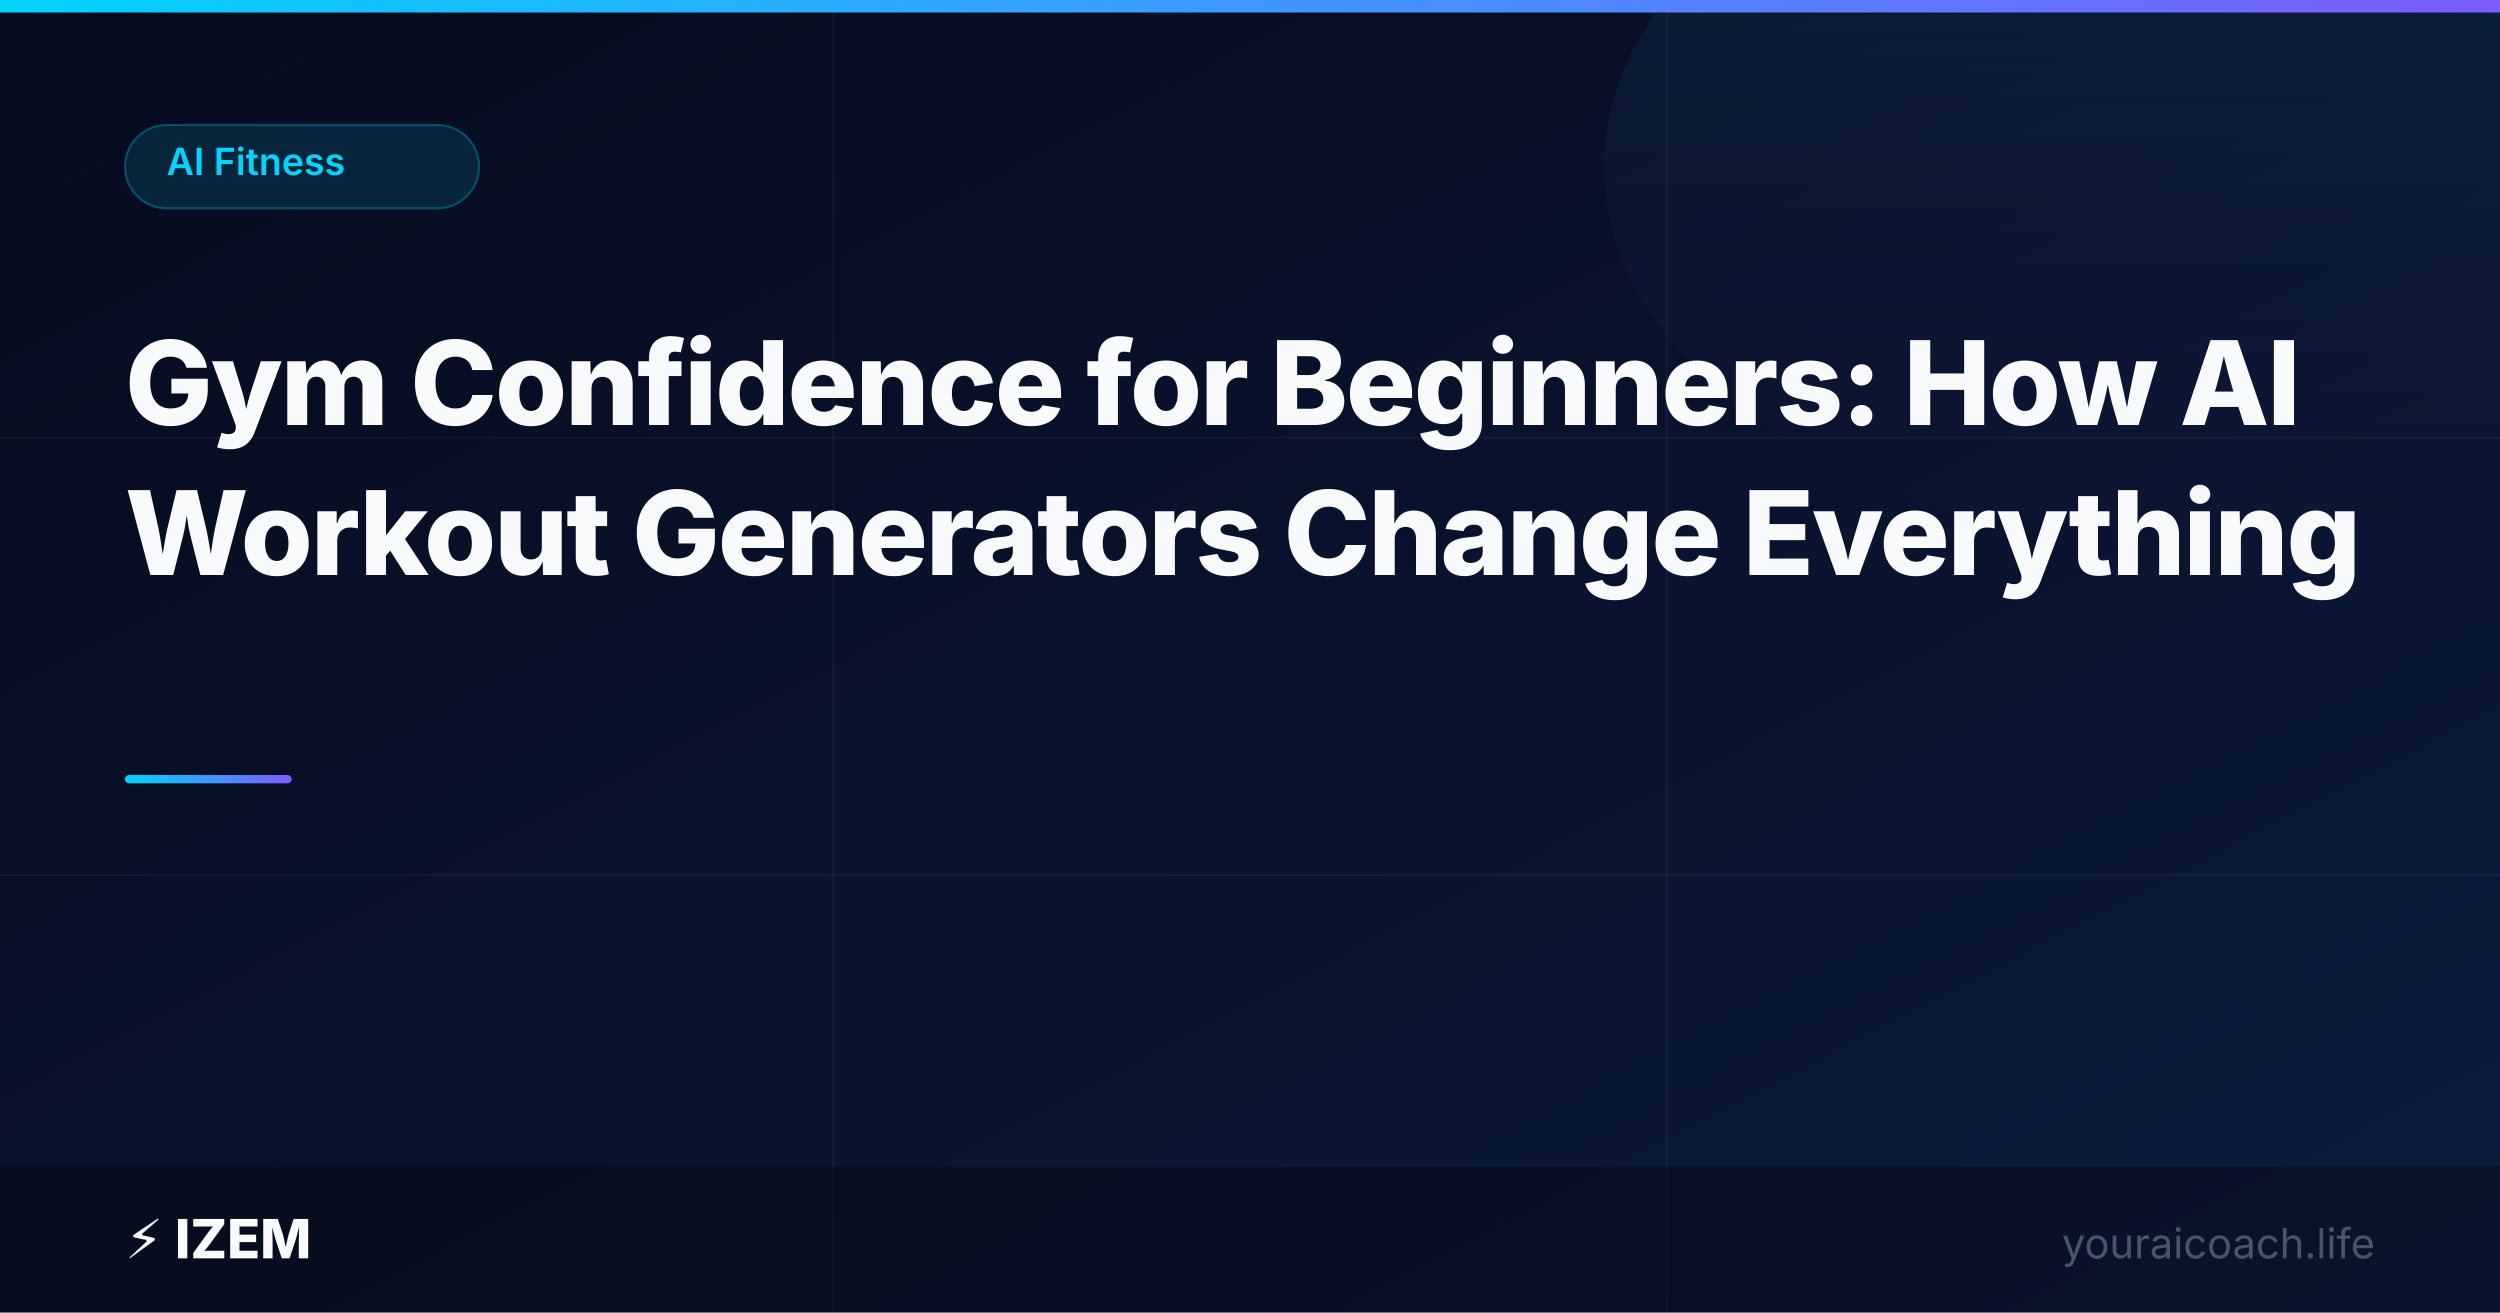
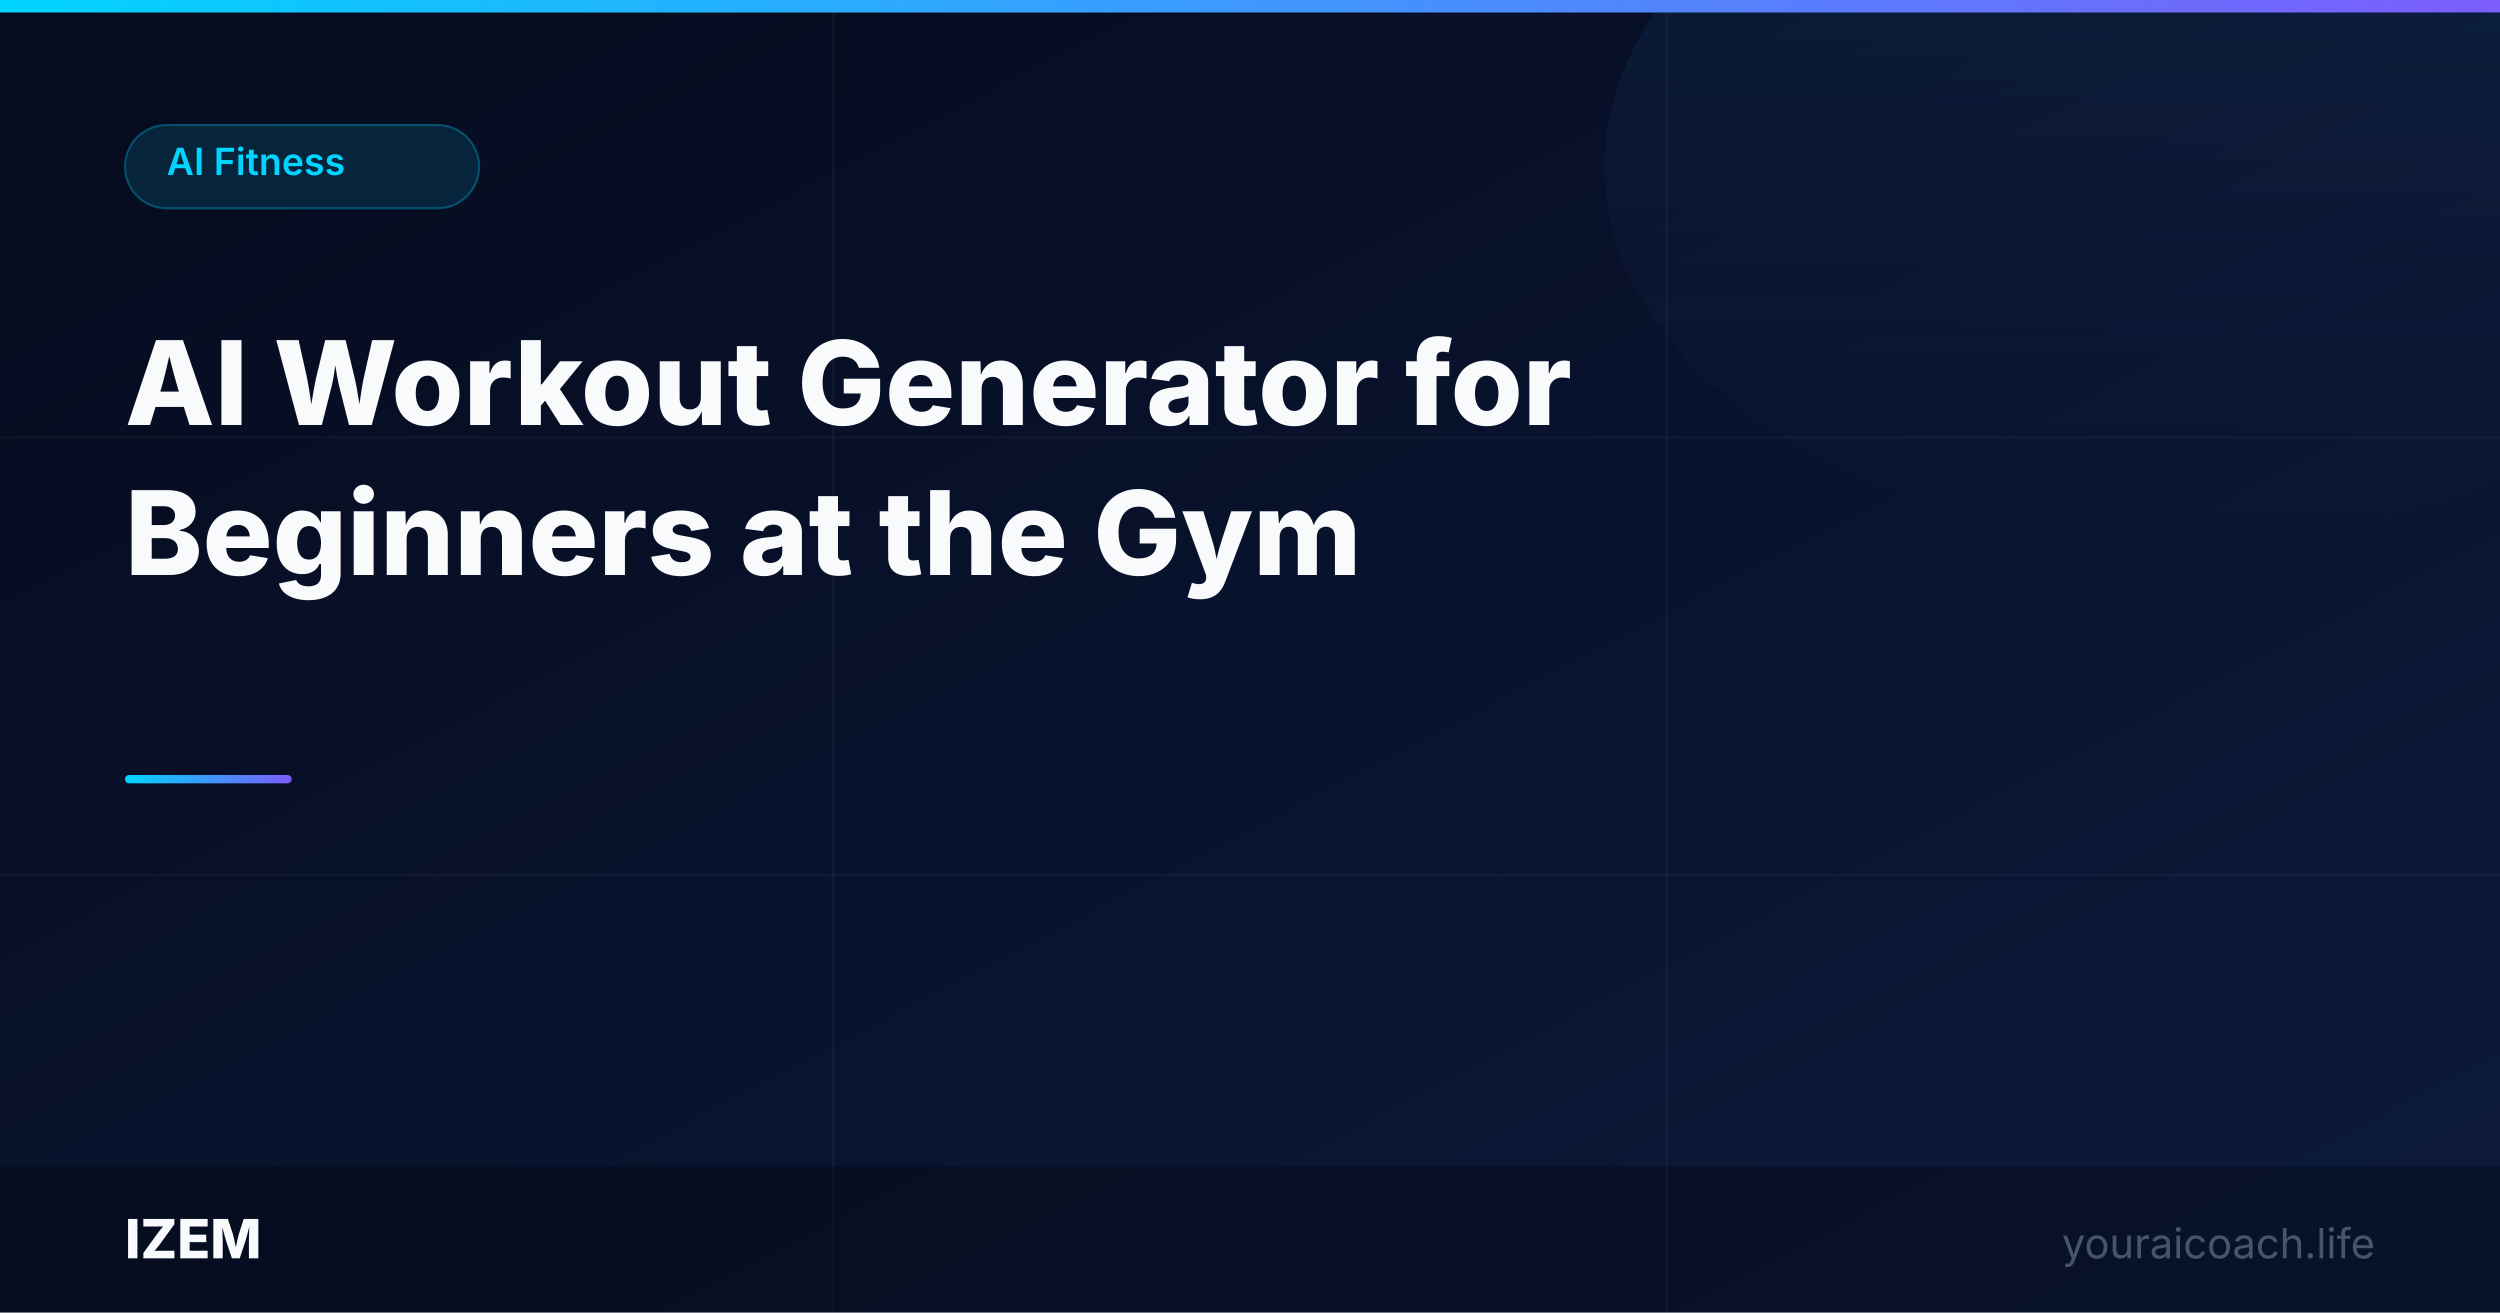
<svg xmlns="http://www.w3.org/2000/svg" width="1200" height="630" viewBox="0 0 1200 630">
  <defs>
    <linearGradient id="bg" x1="0%" y1="0%" x2="100%" y2="100%">
      <stop offset="0%" style="stop-color:#060B1D" />
      <stop offset="100%" style="stop-color:#0C1A3D" />
    </linearGradient>
    <linearGradient id="accent" x1="0%" y1="0%" x2="100%" y2="0%">
      <stop offset="0%" style="stop-color:#00D4FF" />
      <stop offset="100%" style="stop-color:#7C5CFC" />
    </linearGradient>
    <linearGradient id="glow" x1="0%" y1="0%" x2="0%" y2="100%">
      <stop offset="0%" style="stop-color:#00D4FF;stop-opacity:0.15" />
      <stop offset="100%" style="stop-color:#7C5CFC;stop-opacity:0" />
    </linearGradient>
  </defs>
  <rect width="1200" height="630" fill="url(#bg)" />
  <ellipse cx="1050" cy="80" rx="280" ry="180" fill="url(#glow)" opacity="0.6" />
  <line x1="0" y1="210" x2="1200" y2="210" stroke="rgba(255,255,255,0.04)" stroke-width="1" />
  <line x1="0" y1="420" x2="1200" y2="420" stroke="rgba(255,255,255,0.04)" stroke-width="1" />
  <line x1="400" y1="0" x2="400" y2="630" stroke="rgba(255,255,255,0.04)" stroke-width="1" />
  <line x1="800" y1="0" x2="800" y2="630" stroke="rgba(255,255,255,0.04)" stroke-width="1" />
  <rect x="0" y="0" width="1200" height="6" fill="url(#accent)" />
  <rect x="60" y="60" width="170" height="40" rx="20" fill="rgba(0,212,255,0.12)" stroke="rgba(0,212,255,0.3)" stroke-width="1" />
  <text x="80" y="84" font-family="system-ui,-apple-system,sans-serif" font-size="18" font-weight="600" fill="#00D4FF">AI Fitness</text>
-   <text x="60" y="204" font-family="system-ui,-apple-system,sans-serif" font-size="56" font-weight="800" fill="#F8FAFC" letter-spacing="-1">Gym Confidence for Beginners: How AI</text>
-   <text x="60" y="276" font-family="system-ui,-apple-system,sans-serif" font-size="56" font-weight="800" fill="#F8FAFC" letter-spacing="-1">Workout Generators Change Everything</text>
+   <text x="60" y="204" font-family="system-ui,-apple-system,sans-serif" font-size="56" font-weight="800" fill="#F8FAFC" letter-spacing="0">AI Workout Generator for</text>
+   <text x="60" y="276" font-family="system-ui,-apple-system,sans-serif" font-size="56" font-weight="800" fill="#F8FAFC" letter-spacing="0">Beginners at the Gym</text>
  <rect x="0" y="560" width="1200" height="70" fill="rgba(0,0,0,0.3)" />
-   <text x="60" y="604" font-family="system-ui,-apple-system,sans-serif" font-size="26" font-weight="800" fill="#F8FAFC">⚡ IZEM</text>
+   <text x="60" y="604" font-family="system-ui,-apple-system,sans-serif" font-size="26" font-weight="800" fill="#F8FAFC">IZEM</text>
  <text x="1140" y="604" font-family="system-ui,-apple-system,sans-serif" font-size="20" fill="#475569" text-anchor="end">youraicoach.life</text>
  <rect x="60" y="372" width="80" height="4" rx="2" fill="url(#accent)" />
</svg>
